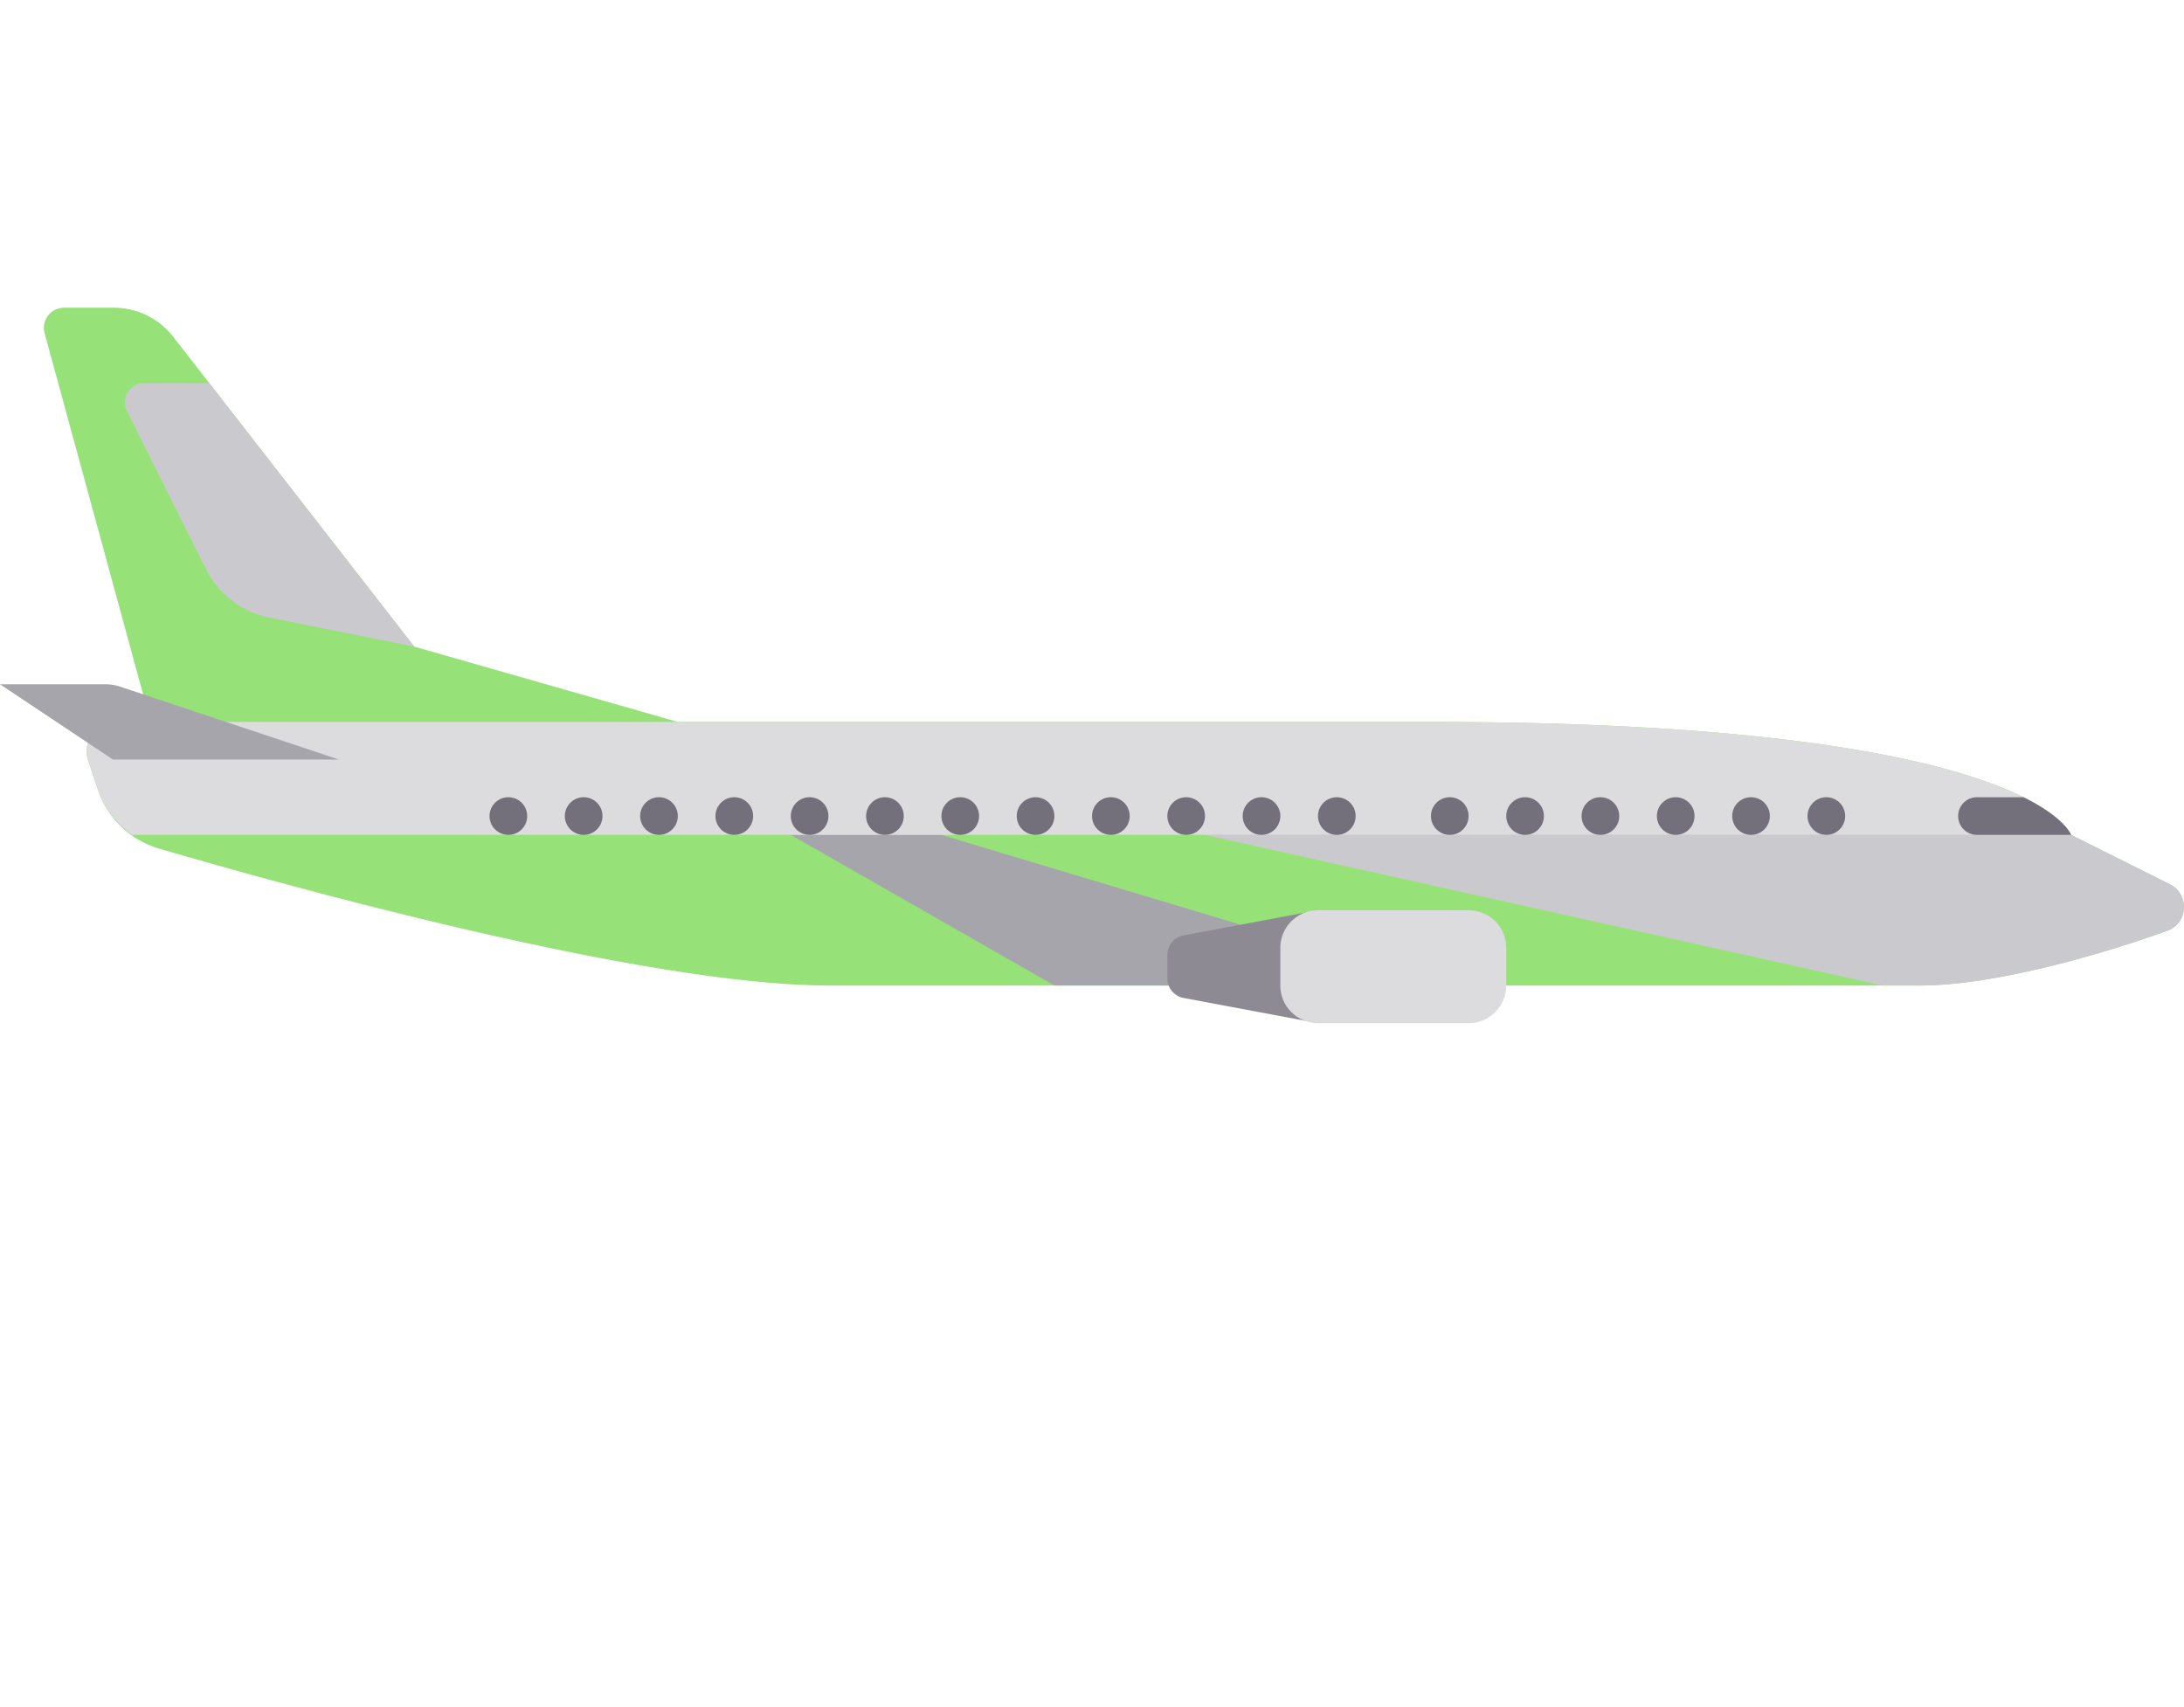
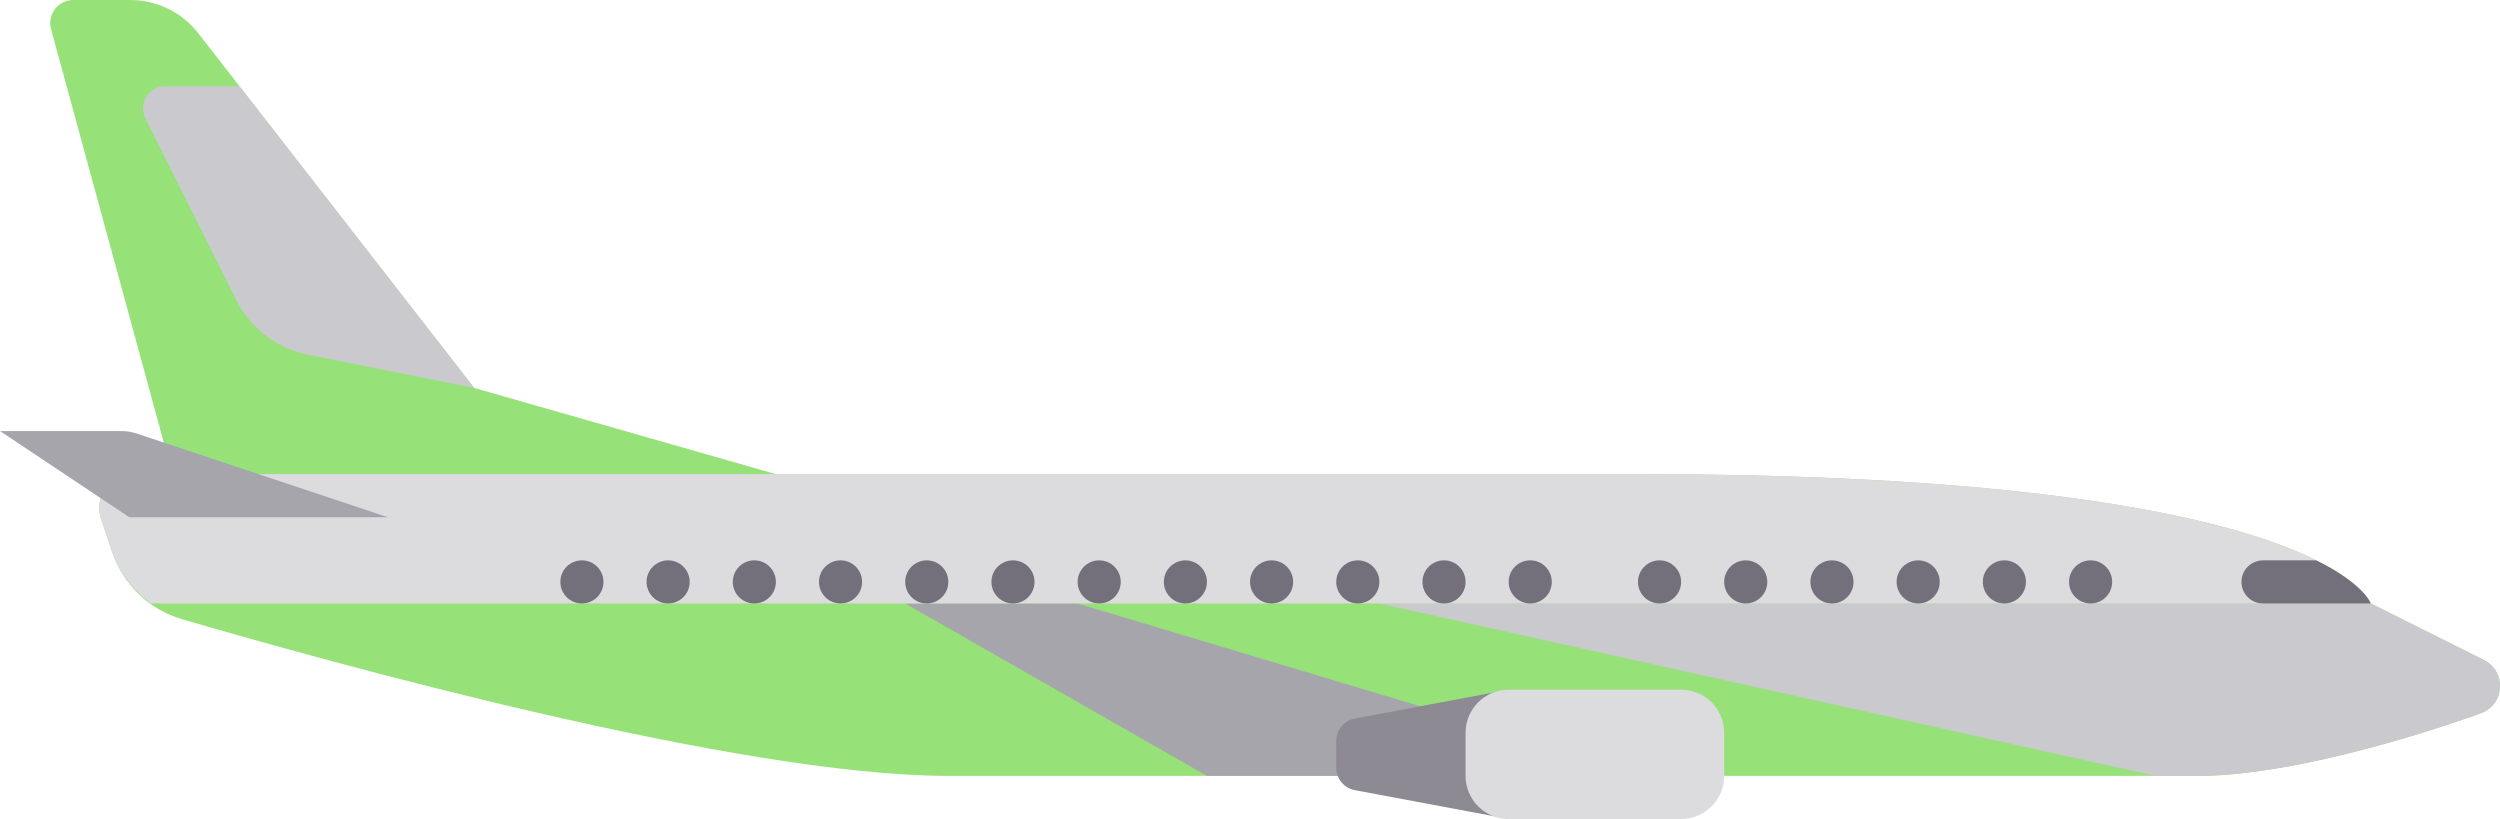
- <svg xmlns="http://www.w3.org/2000/svg" viewBox="0 100 512.001 400">
-   <path d="M20.677 278.308l2.28 6.841a21.39 21.39 0 0 0 14.281 13.783c29.763 8.699 113.851 32.107 156.976 32.107h256.009c17.655 0 43.452-7.618 57.888-12.847 4.911-1.779 5.248-8.553.577-10.888l-23.153-11.577s-8.828-26.484-150.074-26.484H158.902l-61.795-17.656-56.494-72.635a17.658 17.658 0 0 0-13.937-6.816H15.018c-3.118 0-5.383 2.965-4.562 5.973l24.855 91.134h-8.1c-4.701-.001-8.02 4.604-6.534 9.065z" fill="#96e178" />
-   <path d="M508.687 307.302l-23.152-11.576H282.493l158.902 35.312h8.828c17.656 0 43.452-7.618 57.887-12.847 4.911-1.779 5.248-8.553.577-10.889z" fill="#cac9cd" />
-   <path fill="#a7a5ac" d="M308.977 322.21l-88.279-26.484h-35.312l61.795 35.312h61.796z" />
-   <path d="M27.212 269.242c-4.701 0-8.021 4.605-6.534 9.065l2.28 6.842c1.457 4.37 4.34 7.978 7.993 10.577h454.584s-8.828-26.484-150.074-26.484H27.212z" fill="#dcdbde" />
-   <path d="M308.977 339.866l-31.51-5.908a4.661 4.661 0 0 1-3.802-4.581v-5.506a4.662 4.662 0 0 1 3.802-4.581l31.51-5.908v26.484z" fill="#8d8a94" />
-   <path d="M344.288 339.866h-35.312a8.829 8.829 0 0 1-8.828-8.828v-8.828a8.829 8.829 0 0 1 8.828-8.828h35.312a8.829 8.829 0 0 1 8.828 8.828v8.828a8.828 8.828 0 0 1-8.828 8.828z" fill="#dcdbde" />
-   <path d="M0 260.415h24.852c1.081 0 2.155.174 3.18.516l51.419 17.139H26.484L0 260.415z" fill="#a7a5ac" />
-   <g fill="#736f7b">
+ <svg xmlns="http://www.w3.org/2000/svg" width="512.001" height="167.73">
+   <path d="M20.677 106.172l2.28 6.841a21.39 21.39 0 0 0 14.281 13.783c29.763 8.699 113.851 32.107 156.976 32.107h256.009c17.655 0 43.452-7.618 57.888-12.847 4.911-1.779 5.248-8.553.577-10.888l-23.153-11.577s-8.828-26.484-150.074-26.484H158.902L97.107 79.451 40.613 6.816A17.658 17.658 0 0 0 26.676 0H15.018C11.9 0 9.635 2.965 10.456 5.973l24.855 91.134h-8.1c-4.701-.001-8.02 4.604-6.534 9.065z" fill="#96e178" />
+   <path d="M508.687 135.166l-23.152-11.576H282.493l158.902 35.312h8.828c17.656 0 43.452-7.618 57.887-12.847 4.911-1.779 5.248-8.553.577-10.889z" fill="#cac9cd" />
+   <path fill="#a7a5ac" d="M185.386 123.59l61.795 35.312h61.796v-8.828l-88.279-26.484z" />
+   <path d="M27.212 97.106c-4.701 0-8.021 4.605-6.534 9.065l2.28 6.842c1.457 4.37 4.34 7.978 7.993 10.577h454.584s-8.828-26.484-150.074-26.484H35.312z" fill="#dcdbde" />
+   <path d="M308.977 167.73l-31.51-5.908a4.661 4.661 0 0 1-3.802-4.581v-5.506a4.662 4.662 0 0 1 3.802-4.581l31.51-5.908z" fill="#8d8a94" />
+   <path d="M344.288 167.73h-35.312a8.829 8.829 0 0 1-8.828-8.828v-8.828a8.829 8.829 0 0 1 8.828-8.828h35.312a8.829 8.829 0 0 1 8.828 8.828v8.828a8.828 8.828 0 0 1-8.828 8.828z" fill="#dcdbde" />
+   <path d="M0 88.279h24.852c1.081 0 2.155.174 3.18.516l51.419 17.139H26.484z" fill="#a7a5ac" />
+   <g transform="translate(0 -172.136)" fill="#736f7b">
    <path d="M474.377 286.898h-10.911a4.414 4.414 0 1 0 0 8.828h22.07c-.001 0-1.362-3.967-11.159-8.828z" />
    <circle cx="428.154" cy="291.31" r="4.414" />
    <circle cx="410.498" cy="291.31" r="4.414" />
    <circle cx="392.842" cy="291.31" r="4.414" />
    <circle cx="375.186" cy="291.31" r="4.414" />
    <circle cx="357.53" cy="291.31" r="4.414" />
    <circle cx="339.875" cy="291.31" r="4.414" />
    <circle cx="313.391" cy="291.31" r="4.414" />
    <circle cx="295.735" cy="291.31" r="4.414" />
    <circle cx="278.079" cy="291.31" r="4.414" />
    <circle cx="260.423" cy="291.31" r="4.414" />
    <circle cx="242.768" cy="291.31" r="4.414" />
    <circle cx="225.112" cy="291.31" r="4.414" />
    <circle cx="207.456" cy="291.31" r="4.414" />
    <circle cx="189.8" cy="291.31" r="4.414" />
    <circle cx="172.144" cy="291.31" r="4.414" />
    <circle cx="154.488" cy="291.31" r="4.414" />
    <circle cx="136.833" cy="291.31" r="4.414" />
    <circle cx="119.177" cy="291.31" r="4.414" />
  </g>
-   <path d="M29.756 196.335l18.613 37.224a21.027 21.027 0 0 0 14.684 11.216l34.055 6.812-48.064-61.795H33.8c-3.361-.001-5.547 3.537-4.044 6.543z" fill="#cac9cd" />
+   <path d="M29.756 24.199l18.613 37.224a21.027 21.027 0 0 0 14.684 11.216l34.055 6.812-48.064-61.795H33.8c-3.361-.001-5.547 3.537-4.044 6.543z" fill="#cac9cd" />
</svg>
